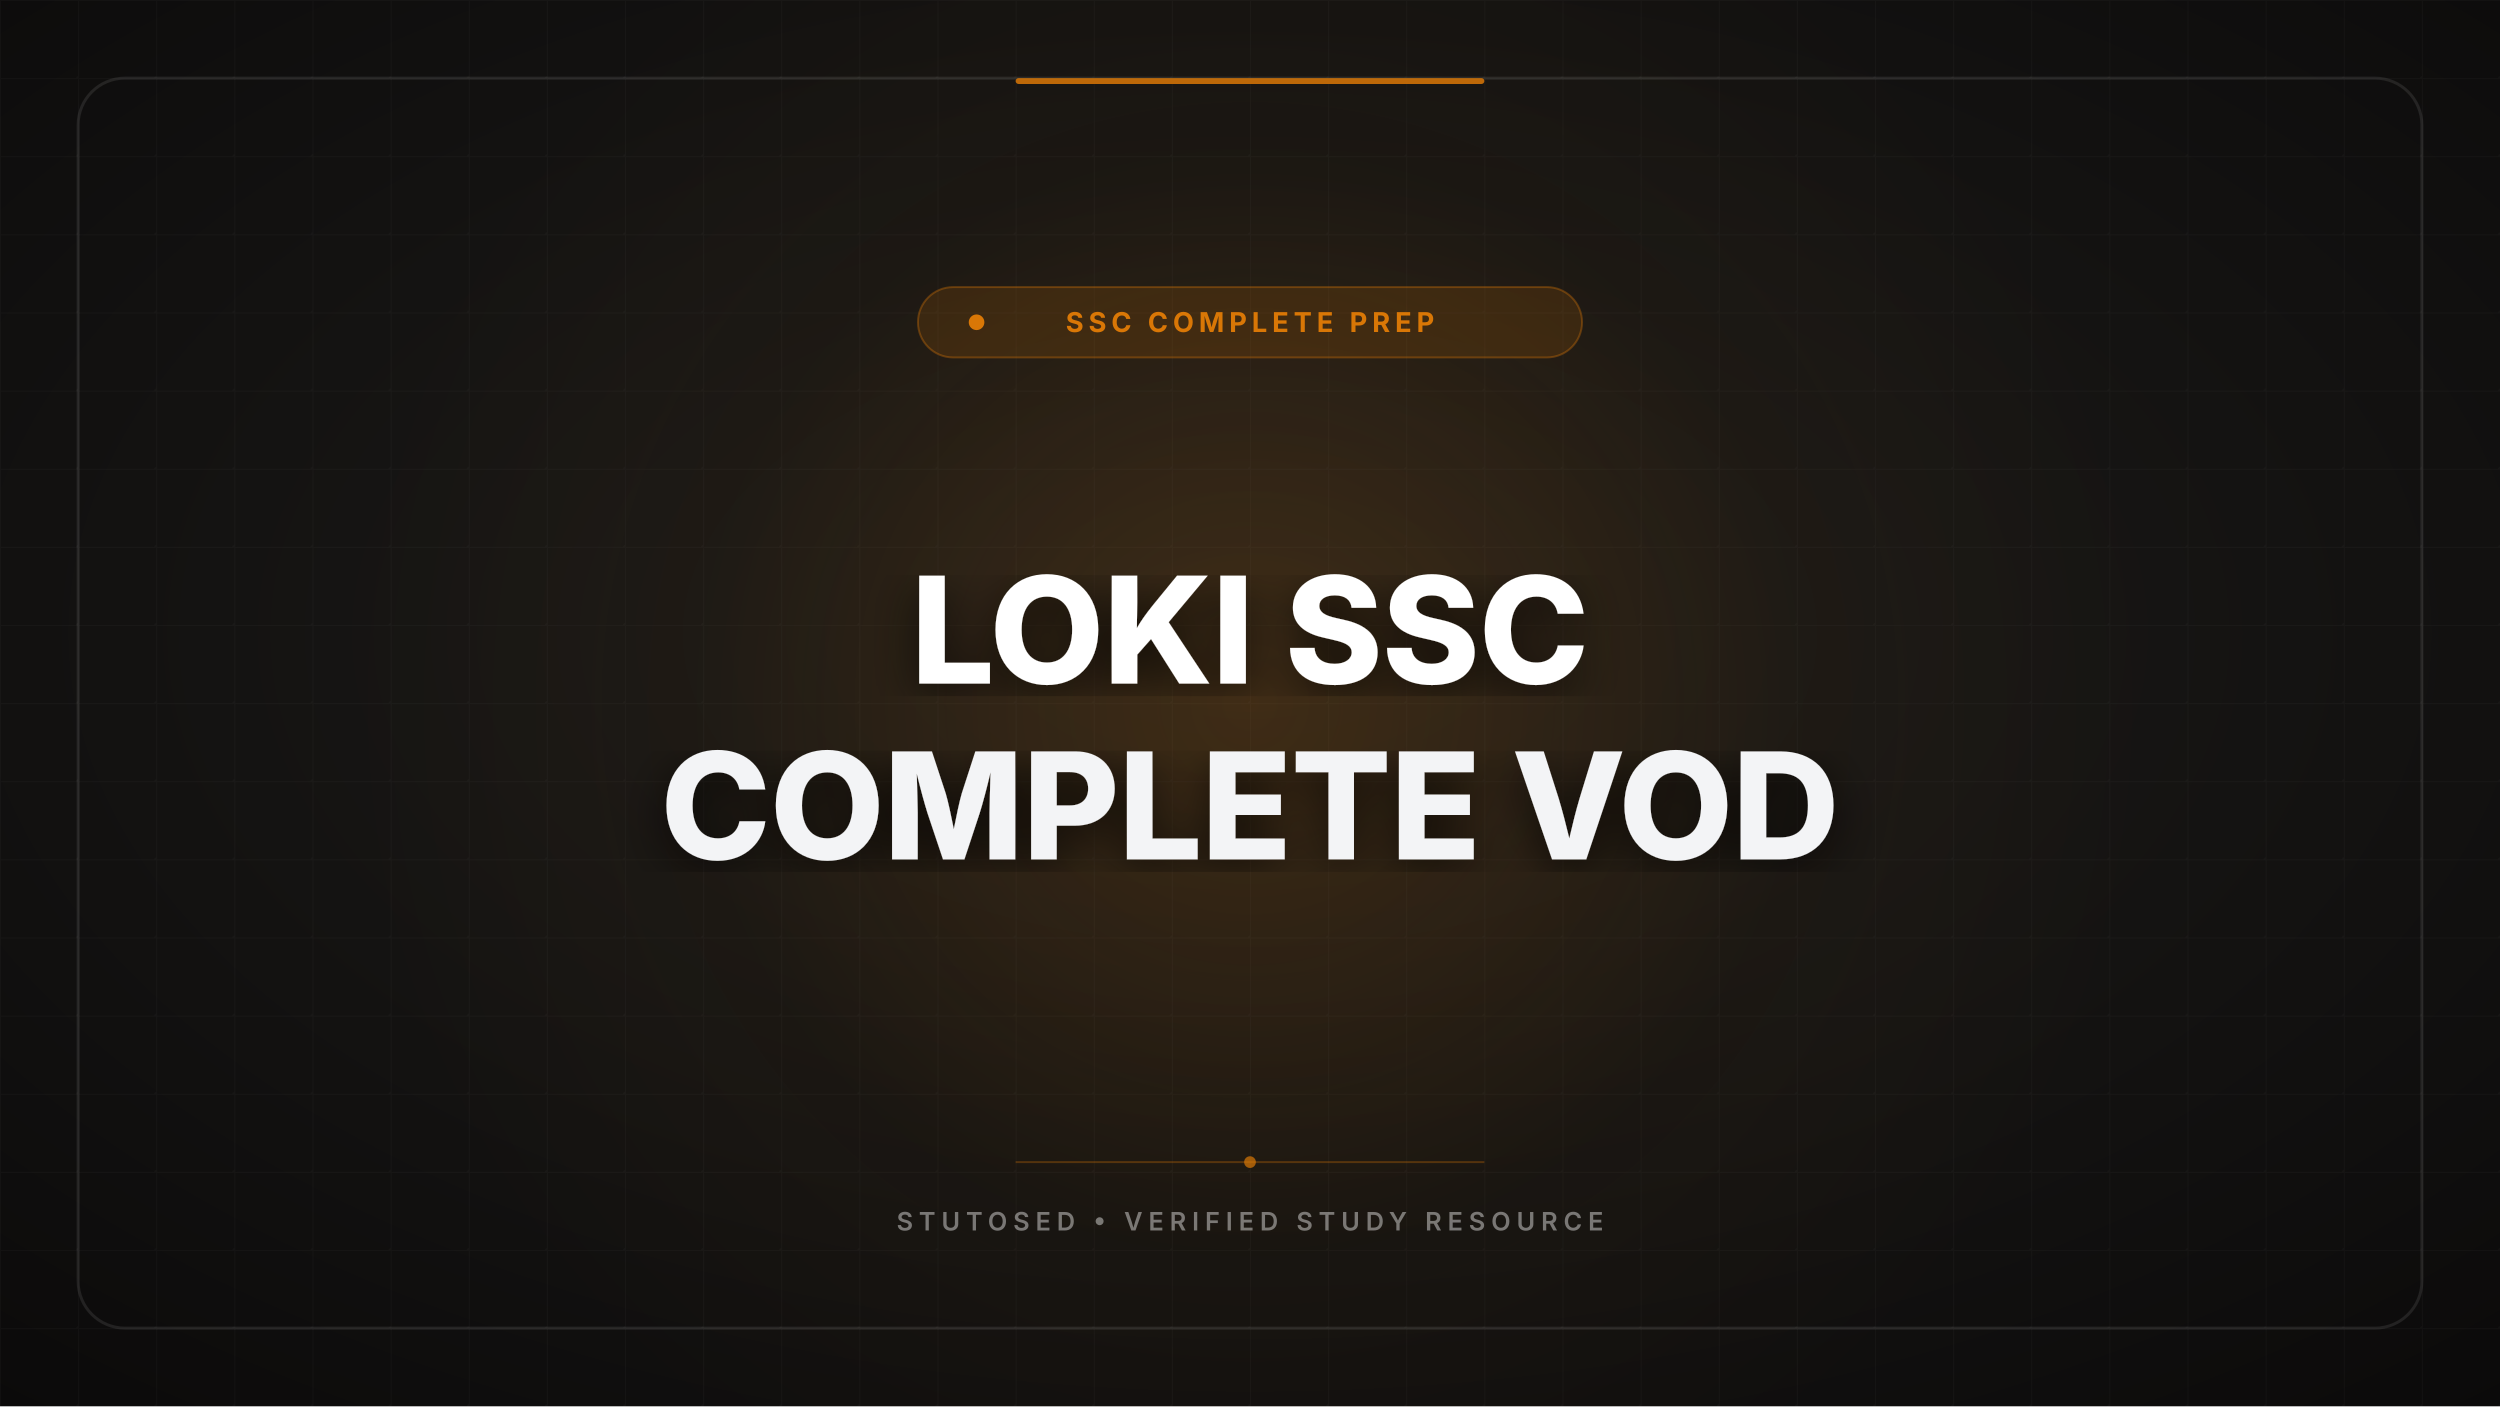
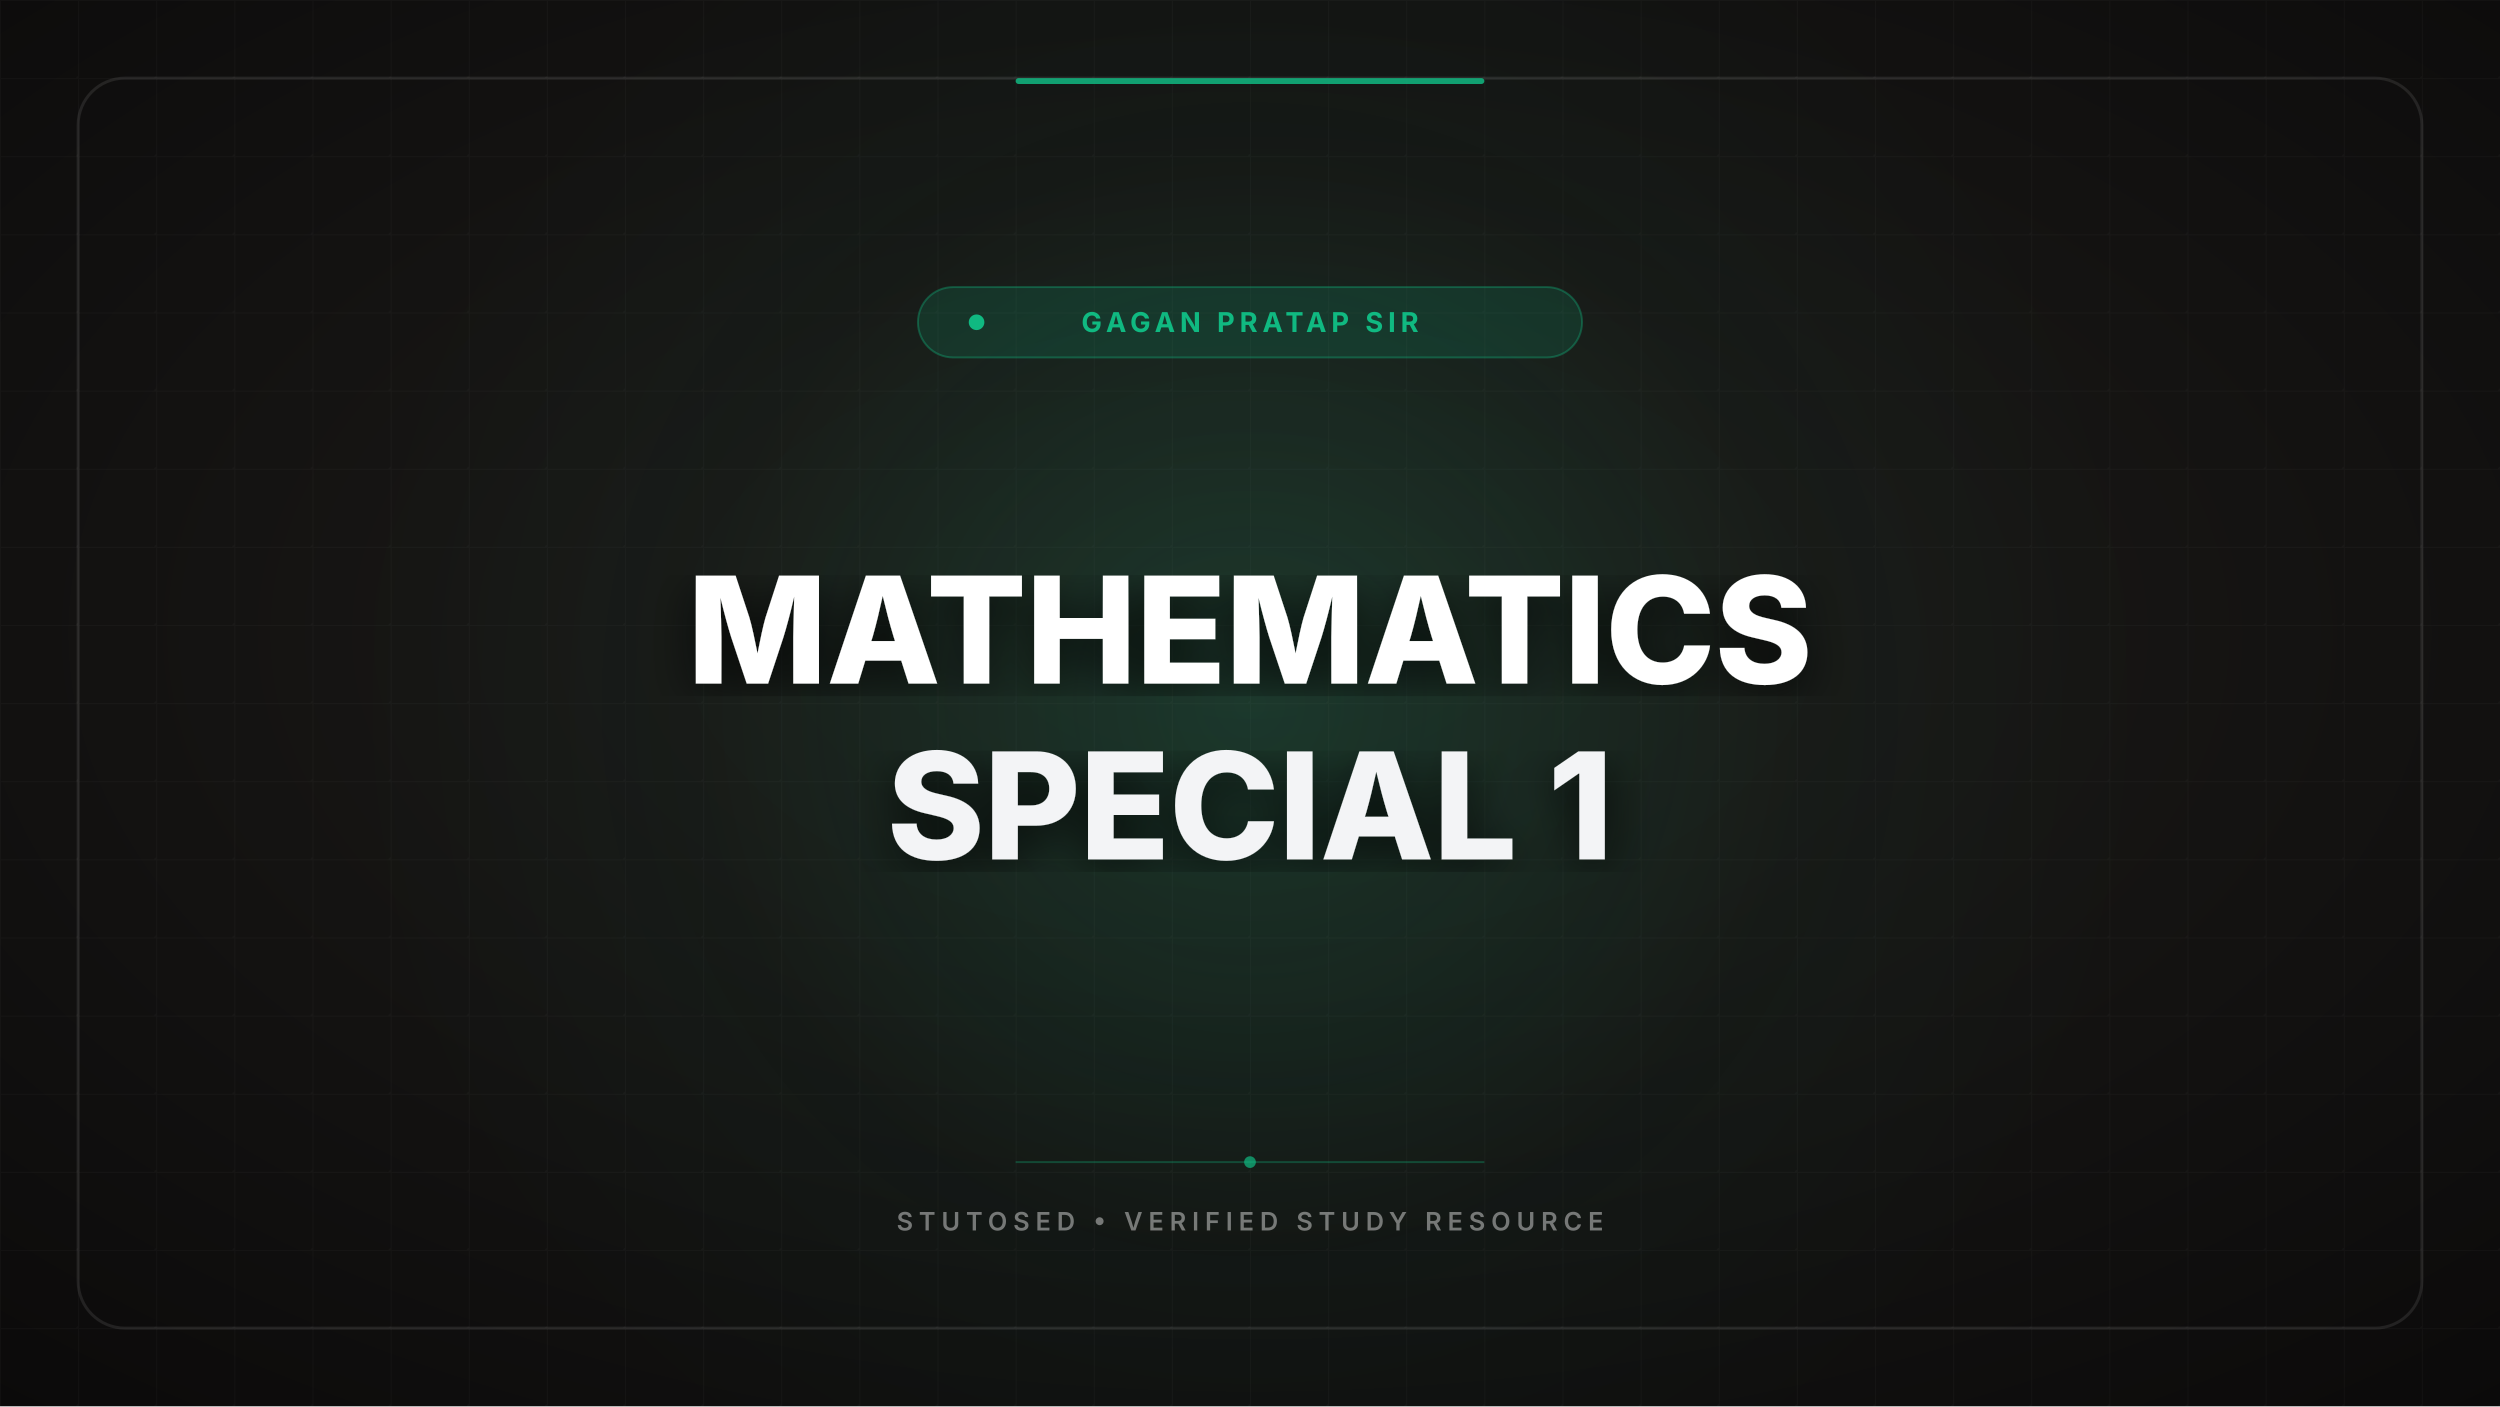
<svg xmlns="http://www.w3.org/2000/svg" viewBox="0 0 1280 720" width="1280" height="720">
  <defs>
    <radialGradient id="bg-grad" cx="50%" cy="45%" r="75%">
      <stop offset="0%" stop-color="#1f1d1a" />
      <stop offset="60%" stop-color="#131211" />
      <stop offset="100%" stop-color="#0b0a0a" />
    </radialGradient>
    <radialGradient id="accent-glow-rad" cx="50%" cy="50%" r="50%">
-       <stop offset="0%" stop-color="#d97706" stop-opacity="0.18" />
-       <stop offset="60%" stop-color="#d97706" stop-opacity="0.03" />
-       <stop offset="100%" stop-color="#d97706" stop-opacity="0" />
+       <stop offset="0%" stop-color="#10b981" stop-opacity="0.18" />
+       <stop offset="60%" stop-color="#10b981" stop-opacity="0.03" />
+       <stop offset="100%" stop-color="#10b981" stop-opacity="0" />
    </radialGradient>
    <filter id="shadow" x="-10%" y="-10%" width="120%" height="120%">
      <feDropShadow dx="0" dy="6" stdDeviation="12" flood-color="#000000" flood-opacity="0.75" />
    </filter>
    <pattern id="grid-pattern" width="40" height="40" patternUnits="userSpaceOnUse">
      <path d="M 40 0 L 0 0 0 40" fill="none" stroke="rgba(255,255,255,0.025)" stroke-width="1" />
      <circle cx="40" cy="40" r="1" fill="rgba(255,255,255,0.025)" />
    </pattern>
  </defs>
  <rect width="1280" height="720" fill="url(#bg-grad)" />
  <rect width="1280" height="720" fill="url(#grid-pattern)" />
  <circle cx="640" cy="360" r="460" fill="url(#accent-glow-rad)" />
  <rect x="40" y="40" width="1200" height="640" rx="24" fill="none" stroke="rgba(255,255,255,0.09)" stroke-width="1.5" />
-   <rect x="520" y="40" width="240" height="3" rx="1.5" fill="#d97706" opacity="0.85" />
+   <rect x="520" y="40" width="240" height="3" rx="1.5" fill="#10b981" opacity="0.85" />
  <g transform="translate(640, 165)">
-     <rect x="-170" y="-18" width="340" height="36" rx="18" fill="#d97706" fill-opacity="0.15" stroke="#d97706" stroke-opacity="0.35" stroke-width="1" />
-     <circle cx="-140" cy="0" r="4" fill="#d97706" />
-     <text x="0" y="5" text-anchor="middle" font-family="'Space Grotesk', -apple-system, system-ui, sans-serif" font-size="14" font-weight="700" letter-spacing="2.5" fill="#d97706" text-transform="uppercase">
-       SSC COMPLETE PREP
+     <rect x="-170" y="-18" width="340" height="36" rx="18" fill="#10b981" fill-opacity="0.15" stroke="#10b981" stroke-opacity="0.35" stroke-width="1" />
+     <circle cx="-140" cy="0" r="4" fill="#10b981" />
+     <text x="0" y="5" text-anchor="middle" font-family="'Space Grotesk', -apple-system, system-ui, sans-serif" font-size="14" font-weight="700" letter-spacing="2.5" fill="#10b981" text-transform="uppercase">
+       GAGAN PRATAP SIR
    </text>
  </g>
  <g>
-     <text x="640" y="350" text-anchor="middle" font-family="'Space Grotesk', -apple-system, system-ui, sans-serif" font-size="76" font-weight="800" letter-spacing="-0.5" fill="#FFFFFF" filter="url(#shadow)">LOKI SSC</text>
-     <text x="640" y="440" text-anchor="middle" font-family="'Space Grotesk', -apple-system, system-ui, sans-serif" font-size="76" font-weight="800" letter-spacing="-0.5" fill="#F3F4F6" filter="url(#shadow)">COMPLETE VOD</text>
+     <text x="640" y="350" text-anchor="middle" font-family="'Space Grotesk', -apple-system, system-ui, sans-serif" font-size="76" font-weight="800" letter-spacing="-0.5" fill="#FFFFFF" filter="url(#shadow)">MATHEMATICS</text>
+     <text x="640" y="440" text-anchor="middle" font-family="'Space Grotesk', -apple-system, system-ui, sans-serif" font-size="76" font-weight="800" letter-spacing="-0.5" fill="#F3F4F6" filter="url(#shadow)">SPECIAL 1</text>
  </g>
  <g transform="translate(640, 595)">
-     <line x1="-120" y1="0" x2="120" y2="0" stroke="#d97706" stroke-opacity="0.3" stroke-width="1" />
-     <circle cx="0" cy="0" r="3" fill="#d97706" opacity="0.7" />
+     <line x1="-120" y1="0" x2="120" y2="0" stroke="#10b981" stroke-opacity="0.3" stroke-width="1" />
+     <circle cx="0" cy="0" r="3" fill="#10b981" opacity="0.7" />
  </g>
  <g transform="translate(640, 630)">
    <text x="0" y="0" text-anchor="middle" font-family="'Space Grotesk', -apple-system, system-ui, sans-serif" font-size="13" font-weight="600" letter-spacing="3" fill="rgba(255,255,255,0.42)">
      STUTOSED • VERIFIED STUDY RESOURCE
    </text>
  </g>
</svg>
